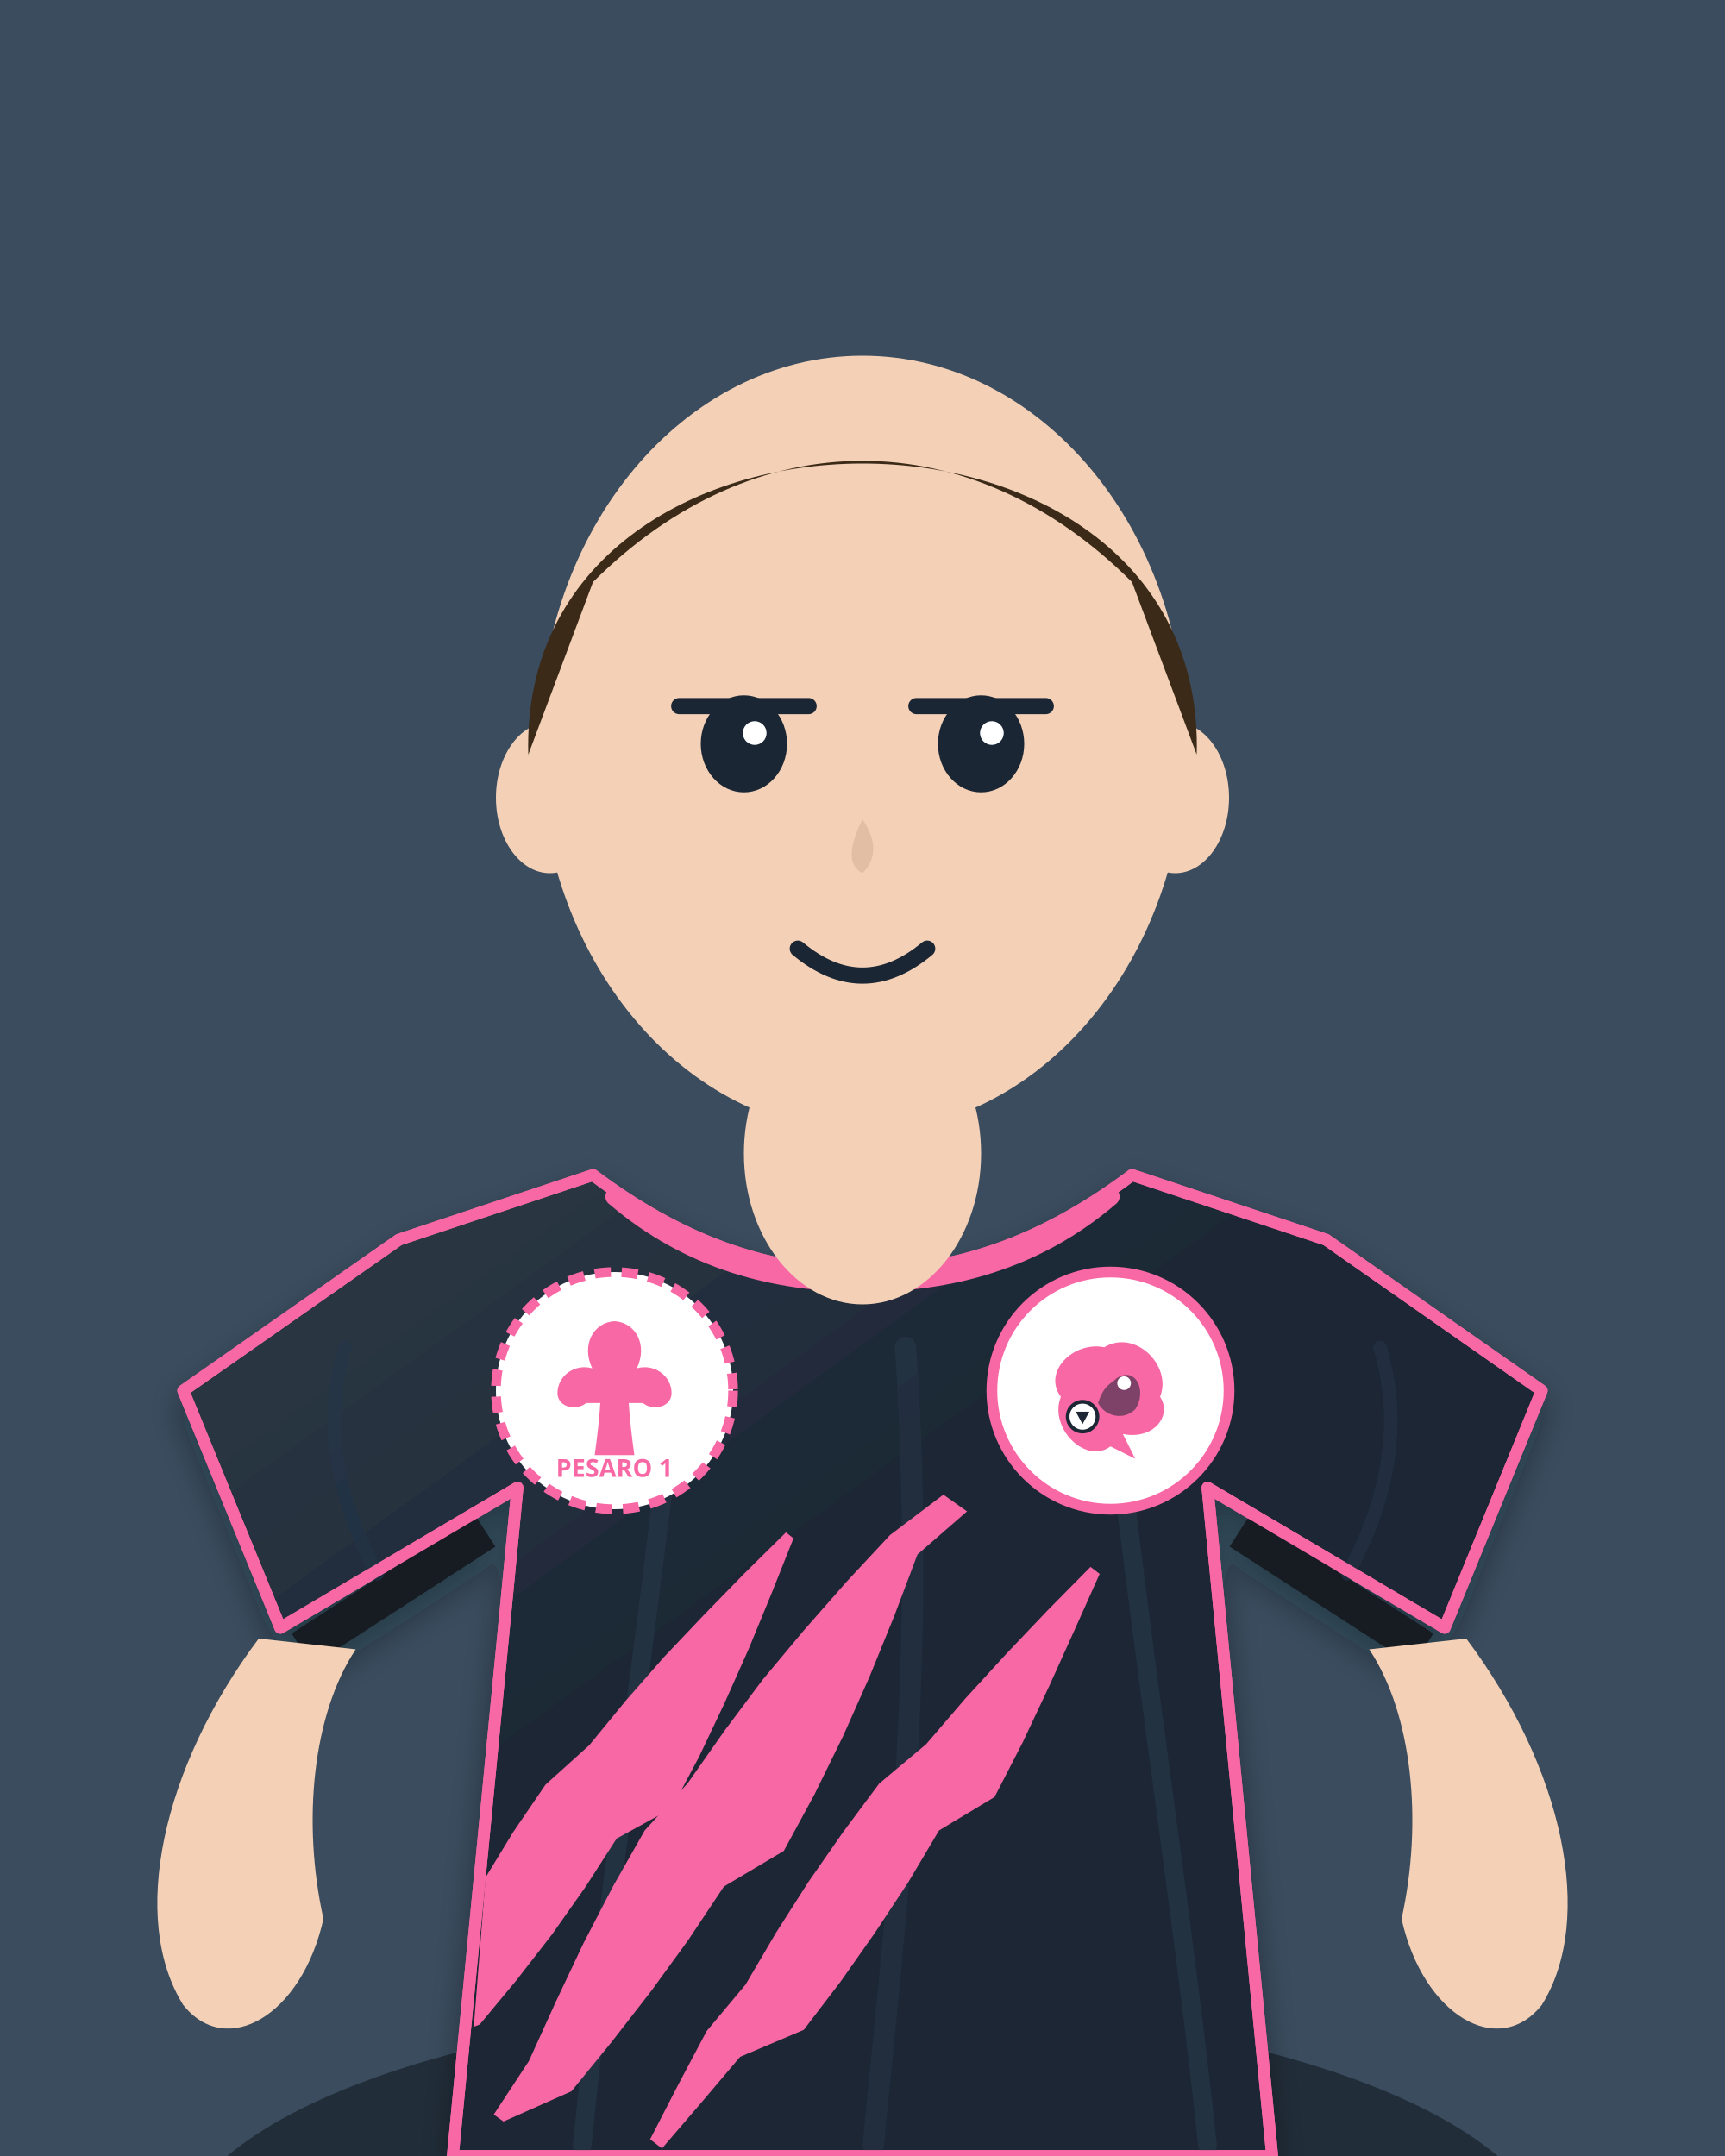
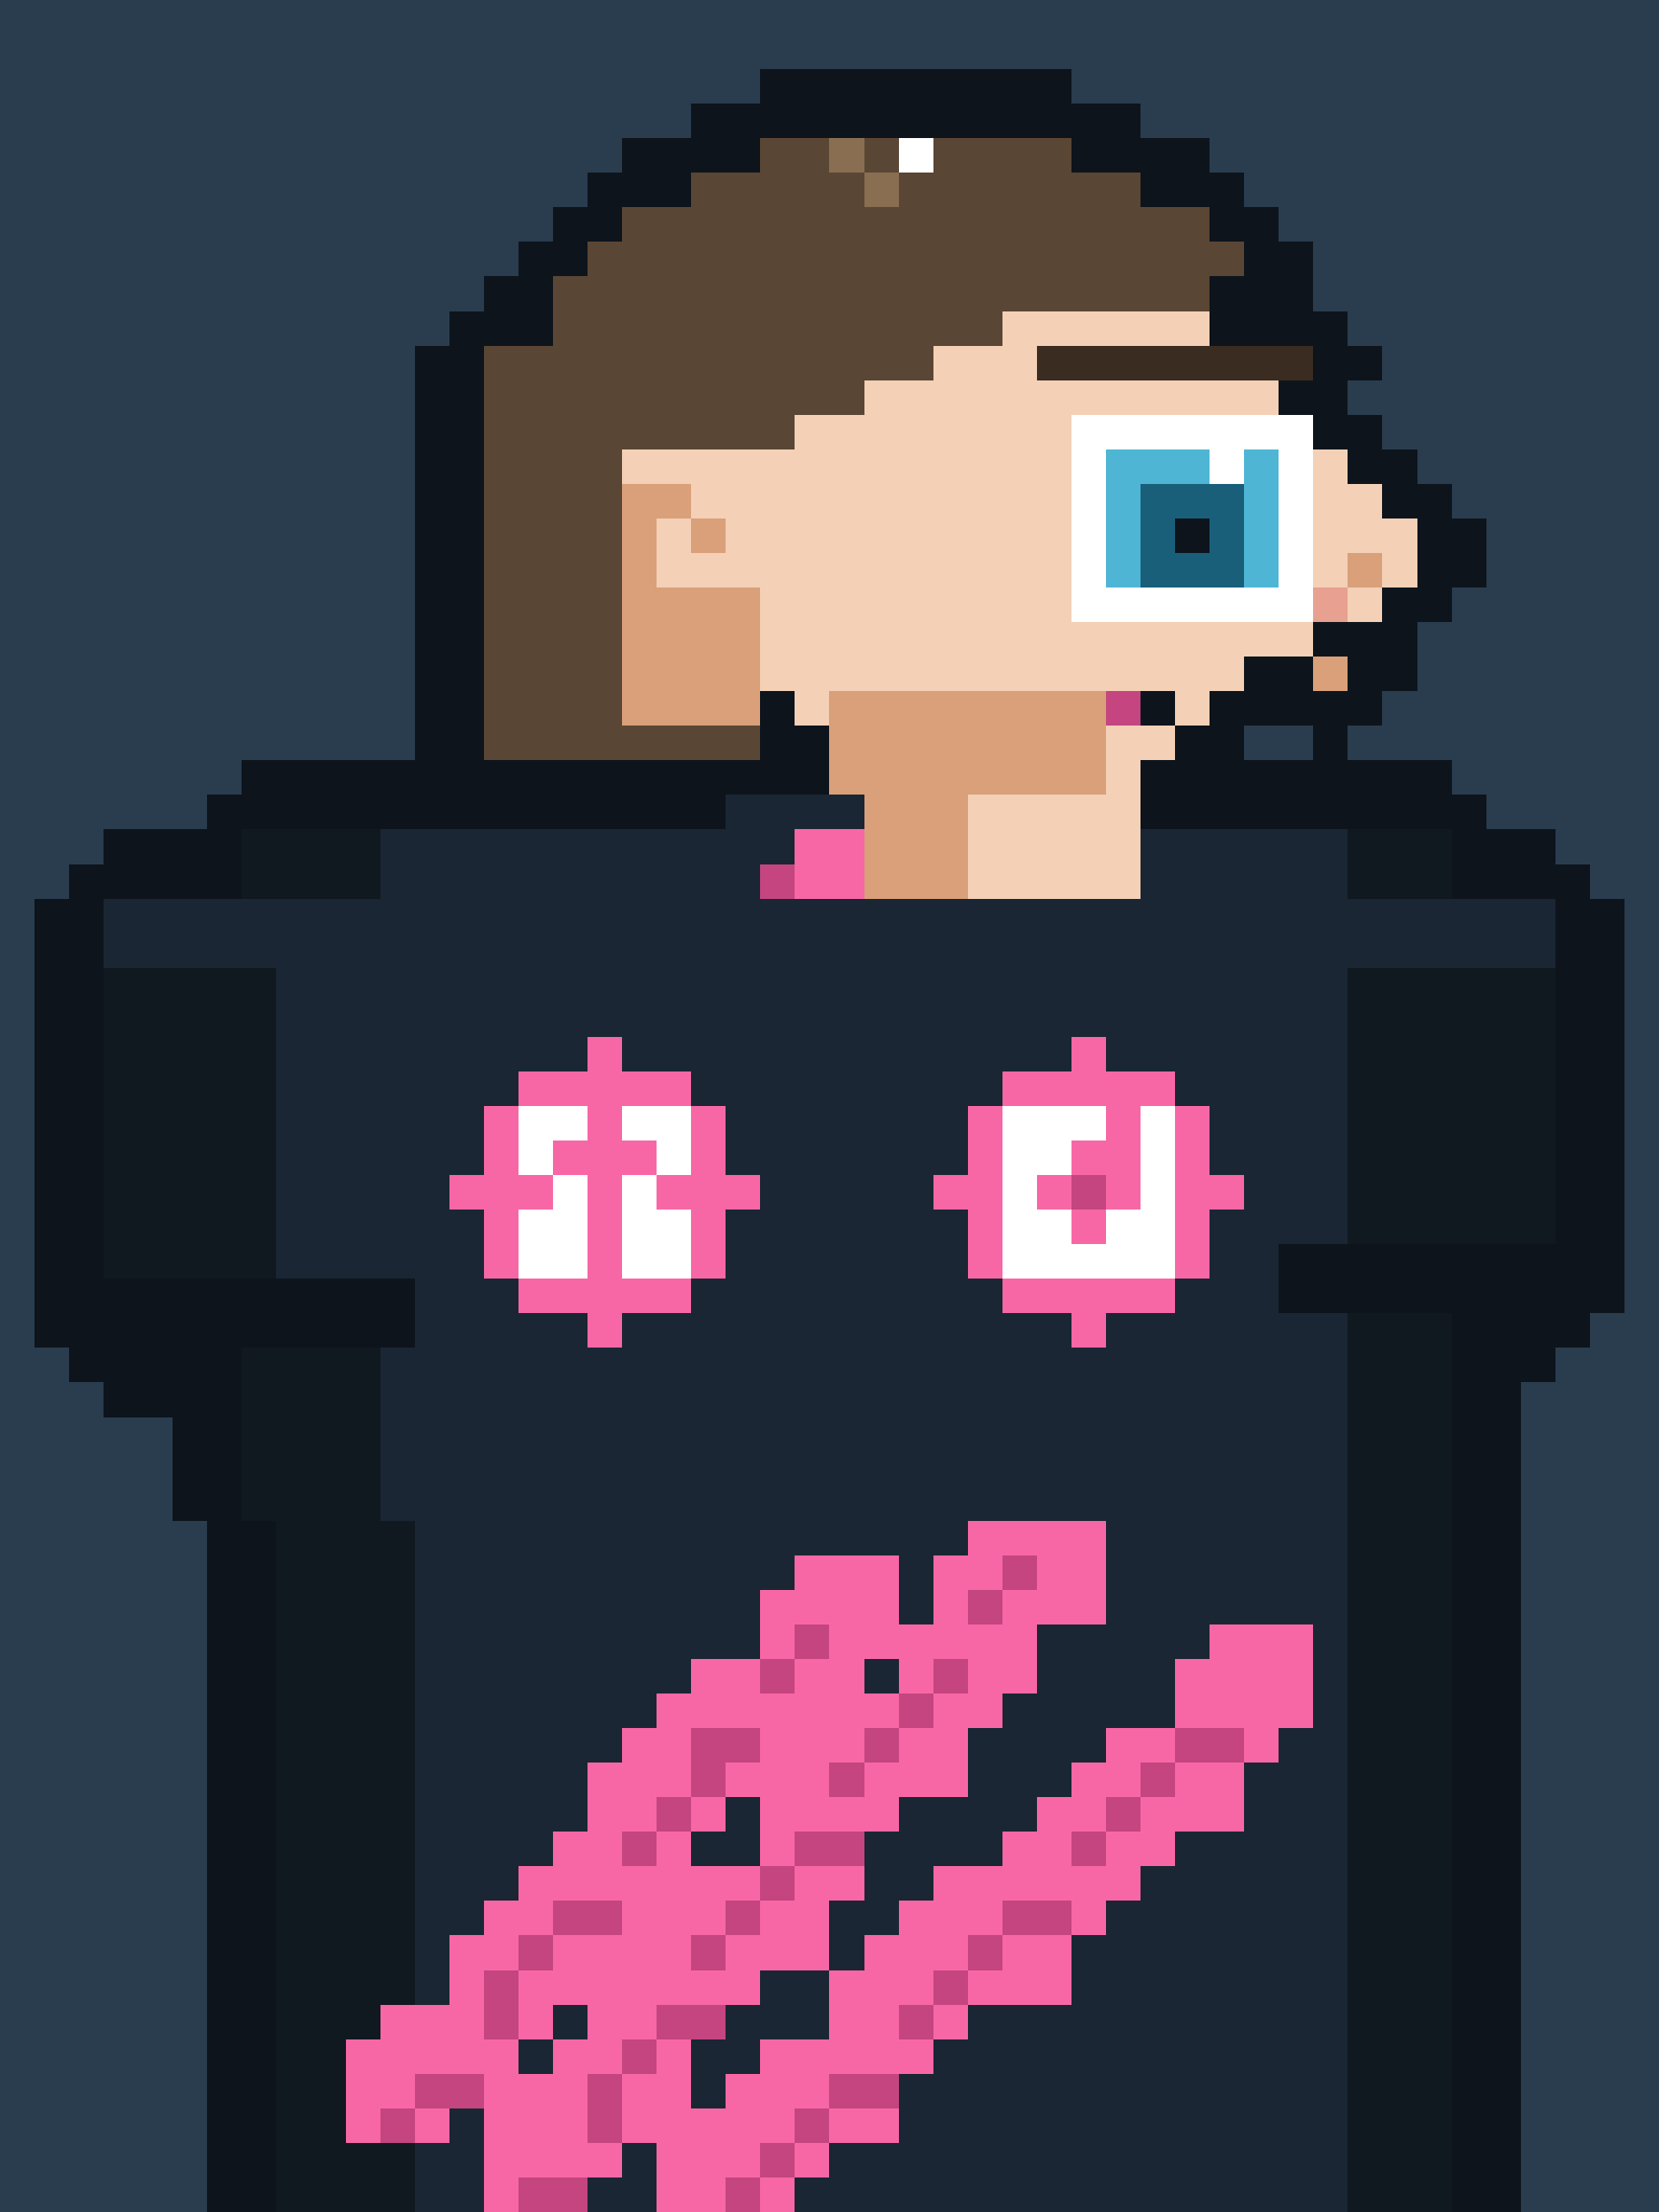
- <svg xmlns="http://www.w3.org/2000/svg" viewBox="0 0 320 400" width="320" height="400" role="img" aria-label="">
-   <defs>
-     <clipPath id="p-pietro-30-torso">
-       <path d="M98 248 C120 240 140 246 160 246 C180 246 200 240 222 248 L234 400 L86 400 Z" />
-     </clipPath>
-     <linearGradient id="p-pietro-30-shine" x1="0" y1="0" x2="1" y2="1">
-       <stop offset="0" stop-color="#ffffff" stop-opacity="0.1" />
-       <stop offset="0.45" stop-color="#ffffff" stop-opacity="0" />
-     </linearGradient>
-     <filter id="p-pietro-30-soft" x="-10%" y="-10%" width="120%" height="120%">
-       <feDropShadow dx="0" dy="3" stdDeviation="3" flood-color="#0d141c" flood-opacity="0.35" />
-     </filter>
-   </defs>
-   <rect width="320" height="400" fill="#3a4c5e" />
-   <ellipse cx="160" cy="418" rx="128" ry="46" fill="#0d141c" opacity="0.55" />
-   <g id="kit-body" filter="url(#p-pietro-30-soft)">
-     <path d="M110 218 C126 230 142 236 160 236 C178 236 194 230 210 218 L246 230 L286 258 L268 302 L224 276 L236 400 L84 400 L96 276 L52 302 L34 258 L74 230 Z" fill="#1a2634" stroke="#f867a5" stroke-width="2.2" stroke-linejoin="round" />
-     <path d="M110 218 C126 230 142 236 160 236 C178 236 194 230 210 218 L246 230 L286 258 L268 302 L224 276 L236 400 L84 400 L96 276 L52 302 L34 258 L74 230 Z" fill="url(#p-pietro-30-shine)" />
-     <path d="M56 306 L90 284" fill="none" stroke="#121a24" stroke-width="7" stroke-linecap="butt" />
-     <path d="M264 306 L230 284" fill="none" stroke="#121a24" stroke-width="7" stroke-linecap="butt" />
-     <path d="M114 222 C128 234 144 238 160 238 C176 238 192 234 206 222" fill="none" stroke="#f867a5" stroke-width="3.4" stroke-linecap="round" />
-     <path d="M124 268 C118 318 112 358 108 398" fill="none" stroke="#243446" stroke-width="3.5" stroke-linecap="round" opacity="0.7" />
-     <path d="M168 250 C172 310 166 356 162 398" fill="none" stroke="#243446" stroke-width="4" stroke-linecap="round" opacity="0.55" />
-     <path d="M208 272 C214 322 220 360 224 398" fill="none" stroke="#243446" stroke-width="3.5" stroke-linecap="round" opacity="0.7" />
-     <path d="M64 250 Q58 270 70 292" fill="none" stroke="#243446" stroke-width="2.5" stroke-linecap="round" opacity="0.65" />
-     <path d="M256 250 Q262 270 250 292" fill="none" stroke="#243446" stroke-width="2.5" stroke-linecap="round" opacity="0.65" />
-     <g clip-path="url(#p-pietro-30-torso)" id="claw-slashes" fill="#f867a5">
-       <path d="M70.1 388.1L77.2 380.1L89.0 375.6L95.8 367.4L102.4 358.9L108.6 350.1L114.4 341.1L124.6 335.5L129.7 325.9L134.4 316.0L138.9 305.9L143.1 295.7L147.2 285.4L145.8 284.3L138.1 291.9L130.6 299.6L123.2 307.4L116.1 315.5L109.3 323.8L101.2 331.1L95.2 339.9L89.6 349.1L84.3 358.5L79.3 368.2L72.8 376.7L68.1 386.6Z" />
-       <path d="M93.4 393.6L106.0 388.0L113.5 378.8L120.8 369.4L127.7 359.9L134.3 350.0L145.4 343.4L151.1 332.9L156.4 322.1L161.3 311.1L165.9 299.8L170.2 288.4L179.4 280.4L175.0 277.3L165.1 284.8L157.0 293.5L149.1 302.5L141.5 311.6L134.4 321.1L127.6 330.8L119.6 339.6L113.7 350.0L108.2 360.6L103.1 371.4L98.1 382.4L91.6 392.3Z" />
-       <path d="M122.8 398.6L130.1 390.1L137.3 381.6L149.1 376.6L155.9 367.7L162.3 358.6L168.5 349.2L174.2 339.6L184.5 333.4L189.7 323.3L194.6 312.9L199.3 302.5L204.0 292.0L202.3 290.7L194.4 298.7L186.7 306.8L179.1 315.1L171.8 323.6L163.1 330.9L156.4 339.9L150.0 349.1L144.0 358.5L138.3 368.2L131.1 376.8L125.8 386.8L120.6 396.9Z" />
-     </g>
-     <g id="badge-agesci" transform="translate(114 258)">
-       <circle r="22" fill="#ffffff" stroke="#f867a5" stroke-width="1.8" stroke-dasharray="3 2" />
-       <g transform="scale(1.15)">
-         <path fill="#f867a5" d="M0 -11.2 C3.4 -11 5.4 -7.4 3.6 -3.6 C6.4 -4.4 9.2 -2.4 9.2 0.4 C9.2 2.2 7.2 3.2 5.2 2.4 L2.2 0.6 C2.4 4.2 2.8 7.6 3.2 10.4 H-3.2 C-2.8 7.6 -2.4 4.2 -2.2 0.6 L-5.2 2.4 C-7.2 3.2 -9.2 2.2 -9.2 0.4 C-9.2 -2.4 -6.4 -4.4 -3.6 -3.6 C-5.4 -7.4 -3.4 -11 0 -11.2 Z M-5.6 0.2 H5.6 V2 H-5.6 Z" />
-       </g>
-       <text x="0" y="16" text-anchor="middle" font-size="4.6" font-family="ui-sans-serif, system-ui, sans-serif" font-weight="700" fill="#f867a5">PESARO 1</text>
-     </g>
-     <g id="badge-sacchos" transform="translate(206 258)">
-       <circle r="22" fill="#ffffff" stroke="#f867a5" stroke-width="2" />
-       <g transform="scale(1.15)">
-         <path fill="#f867a5" d="M-1 -7 C4 -10 10 -4 8 1 C10 4 7 8 2 7 L4 11 L0 9 C-4 12 -10 6 -8 1 C-11 -3 -6 -8 -1 -7 Z" />
-         <path fill="#1a2634" d="M1 -2 C4 -4 6 0 4 3 C2 5 -1 4 -2 2 C-1 -1 0 -1 1 -2 Z" opacity="0.55" />
-         <circle cx="2.2" cy="-1.2" r="1.1" fill="#ffffff" />
-         <circle cx="-4.5" cy="4.2" r="2.4" fill="#ffffff" stroke="#1a2634" stroke-width="0.6" />
-         <path fill="#1a2634" d="M-5.6 3.4 L-3.4 3.4 L-4.5 5.4 Z" />
-       </g>
-     </g>
-     <path d="M110 218 C126 230 142 236 160 236 C178 236 194 230 210 218 L246 230 L286 258 L268 302 L224 276 L236 400 L84 400 L96 276 L52 302 L34 258 L74 230 Z" fill="none" stroke="#f867a5" stroke-width="2.2" stroke-linejoin="round" />
+ <svg xmlns="http://www.w3.org/2000/svg" viewBox="0 0 48 64" width="384" height="512" shape-rendering="crispEdges" role="img" aria-label="">
+   <rect width="48" height="64" fill="#2a3d4f" />
+   <g id="kit-body">
+     <rect x="22" y="2" width="9" height="1" fill="#0d141c" />
+     <rect x="20" y="3" width="13" height="1" fill="#0d141c" />
+     <rect x="18" y="4" width="4" height="1" fill="#0d141c" />
+     <rect x="22" y="4" width="2" height="1" fill="#5a4634" />
+     <rect x="24" y="4" width="1" height="1" fill="#8a6e52" />
+     <rect x="25" y="4" width="1" height="1" fill="#5a4634" />
+     <rect x="26" y="4" width="1" height="1" fill="#ffffff" />
+     <rect x="27" y="4" width="4" height="1" fill="#5a4634" />
+     <rect x="31" y="4" width="4" height="1" fill="#0d141c" />
+     <rect x="17" y="5" width="3" height="1" fill="#0d141c" />
+     <rect x="20" y="5" width="5" height="1" fill="#5a4634" />
+     <rect x="25" y="5" width="1" height="1" fill="#8a6e52" />
+     <rect x="26" y="5" width="7" height="1" fill="#5a4634" />
+     <rect x="33" y="5" width="3" height="1" fill="#0d141c" />
+     <rect x="16" y="6" width="2" height="1" fill="#0d141c" />
+     <rect x="18" y="6" width="17" height="1" fill="#5a4634" />
+     <rect x="35" y="6" width="2" height="1" fill="#0d141c" />
+     <rect x="15" y="7" width="2" height="1" fill="#0d141c" />
+     <rect x="17" y="7" width="19" height="1" fill="#5a4634" />
+     <rect x="36" y="7" width="2" height="1" fill="#0d141c" />
+     <rect x="14" y="8" width="2" height="1" fill="#0d141c" />
+     <rect x="16" y="8" width="19" height="1" fill="#5a4634" />
+     <rect x="35" y="8" width="3" height="1" fill="#0d141c" />
+     <rect x="13" y="9" width="3" height="1" fill="#0d141c" />
+     <rect x="16" y="9" width="13" height="1" fill="#5a4634" />
+     <rect x="29" y="9" width="6" height="1" fill="#f3d0b6" />
+     <rect x="35" y="9" width="4" height="1" fill="#0d141c" />
+     <rect x="12" y="10" width="2" height="1" fill="#0d141c" />
+     <rect x="14" y="10" width="13" height="1" fill="#5a4634" />
+     <rect x="27" y="10" width="3" height="1" fill="#f3d0b6" />
+     <rect x="30" y="10" width="8" height="1" fill="#3a2c20" />
+     <rect x="38" y="10" width="2" height="1" fill="#0d141c" />
+     <rect x="12" y="11" width="2" height="1" fill="#0d141c" />
+     <rect x="14" y="11" width="11" height="1" fill="#5a4634" />
+     <rect x="25" y="11" width="12" height="1" fill="#f3d0b6" />
+     <rect x="37" y="11" width="2" height="1" fill="#0d141c" />
+     <rect x="12" y="12" width="2" height="1" fill="#0d141c" />
+     <rect x="14" y="12" width="9" height="1" fill="#5a4634" />
+     <rect x="23" y="12" width="8" height="1" fill="#f3d0b6" />
+     <rect x="31" y="12" width="7" height="1" fill="#ffffff" />
+     <rect x="38" y="12" width="2" height="1" fill="#0d141c" />
+     <rect x="12" y="13" width="2" height="1" fill="#0d141c" />
+     <rect x="14" y="13" width="4" height="1" fill="#5a4634" />
+     <rect x="18" y="13" width="13" height="1" fill="#f3d0b6" />
+     <rect x="31" y="13" width="1" height="1" fill="#ffffff" />
+     <rect x="32" y="13" width="3" height="1" fill="#4eb6d4" />
+     <rect x="35" y="13" width="1" height="1" fill="#ffffff" />
+     <rect x="36" y="13" width="1" height="1" fill="#4eb6d4" />
+     <rect x="37" y="13" width="1" height="1" fill="#ffffff" />
+     <rect x="38" y="13" width="1" height="1" fill="#f3d0b6" />
+     <rect x="39" y="13" width="2" height="1" fill="#0d141c" />
+     <rect x="12" y="14" width="2" height="1" fill="#0d141c" />
+     <rect x="14" y="14" width="4" height="1" fill="#5a4634" />
+     <rect x="18" y="14" width="2" height="1" fill="#d9a07a" />
+     <rect x="20" y="14" width="11" height="1" fill="#f3d0b6" />
+     <rect x="31" y="14" width="1" height="1" fill="#ffffff" />
+     <rect x="32" y="14" width="1" height="1" fill="#4eb6d4" />
+     <rect x="33" y="14" width="3" height="1" fill="#1a5f7a" />
+     <rect x="36" y="14" width="1" height="1" fill="#4eb6d4" />
+     <rect x="37" y="14" width="1" height="1" fill="#ffffff" />
+     <rect x="38" y="14" width="2" height="1" fill="#f3d0b6" />
+     <rect x="40" y="14" width="2" height="1" fill="#0d141c" />
+     <rect x="12" y="15" width="2" height="1" fill="#0d141c" />
+     <rect x="14" y="15" width="4" height="1" fill="#5a4634" />
+     <rect x="18" y="15" width="1" height="1" fill="#d9a07a" />
+     <rect x="19" y="15" width="1" height="1" fill="#f3d0b6" />
+     <rect x="20" y="15" width="1" height="1" fill="#d9a07a" />
+     <rect x="21" y="15" width="10" height="1" fill="#f3d0b6" />
+     <rect x="31" y="15" width="1" height="1" fill="#ffffff" />
+     <rect x="32" y="15" width="1" height="1" fill="#4eb6d4" />
+     <rect x="33" y="15" width="1" height="1" fill="#1a5f7a" />
+     <rect x="34" y="15" width="1" height="1" fill="#0d141c" />
+     <rect x="35" y="15" width="1" height="1" fill="#1a5f7a" />
+     <rect x="36" y="15" width="1" height="1" fill="#4eb6d4" />
+     <rect x="37" y="15" width="1" height="1" fill="#ffffff" />
+     <rect x="38" y="15" width="3" height="1" fill="#f3d0b6" />
+     <rect x="41" y="15" width="2" height="1" fill="#0d141c" />
+     <rect x="12" y="16" width="2" height="1" fill="#0d141c" />
+     <rect x="14" y="16" width="4" height="1" fill="#5a4634" />
+     <rect x="18" y="16" width="1" height="1" fill="#d9a07a" />
+     <rect x="19" y="16" width="12" height="1" fill="#f3d0b6" />
+     <rect x="31" y="16" width="1" height="1" fill="#ffffff" />
+     <rect x="32" y="16" width="1" height="1" fill="#4eb6d4" />
+     <rect x="33" y="16" width="3" height="1" fill="#1a5f7a" />
+     <rect x="36" y="16" width="1" height="1" fill="#4eb6d4" />
+     <rect x="37" y="16" width="1" height="1" fill="#ffffff" />
+     <rect x="38" y="16" width="1" height="1" fill="#f3d0b6" />
+     <rect x="39" y="16" width="1" height="1" fill="#d9a07a" />
+     <rect x="40" y="16" width="1" height="1" fill="#f3d0b6" />
+     <rect x="41" y="16" width="2" height="1" fill="#0d141c" />
+     <rect x="12" y="17" width="2" height="1" fill="#0d141c" />
+     <rect x="14" y="17" width="4" height="1" fill="#5a4634" />
+     <rect x="18" y="17" width="4" height="1" fill="#d9a07a" />
+     <rect x="22" y="17" width="9" height="1" fill="#f3d0b6" />
+     <rect x="31" y="17" width="7" height="1" fill="#ffffff" />
+     <rect x="38" y="17" width="1" height="1" fill="#e8a090" />
+     <rect x="39" y="17" width="1" height="1" fill="#f3d0b6" />
+     <rect x="40" y="17" width="2" height="1" fill="#0d141c" />
+     <rect x="12" y="18" width="2" height="1" fill="#0d141c" />
+     <rect x="14" y="18" width="4" height="1" fill="#5a4634" />
+     <rect x="18" y="18" width="4" height="1" fill="#d9a07a" />
+     <rect x="22" y="18" width="16" height="1" fill="#f3d0b6" />
+     <rect x="38" y="18" width="3" height="1" fill="#0d141c" />
+     <rect x="12" y="19" width="2" height="1" fill="#0d141c" />
+     <rect x="14" y="19" width="4" height="1" fill="#5a4634" />
+     <rect x="18" y="19" width="4" height="1" fill="#d9a07a" />
+     <rect x="22" y="19" width="14" height="1" fill="#f3d0b6" />
+     <rect x="36" y="19" width="2" height="1" fill="#0d141c" />
+     <rect x="38" y="19" width="1" height="1" fill="#d9a07a" />
+     <rect x="39" y="19" width="2" height="1" fill="#0d141c" />
+     <rect x="12" y="20" width="2" height="1" fill="#0d141c" />
+     <rect x="14" y="20" width="4" height="1" fill="#5a4634" />
+     <rect x="18" y="20" width="4" height="1" fill="#d9a07a" />
+     <rect x="22" y="20" width="1" height="1" fill="#0d141c" />
+     <rect x="23" y="20" width="1" height="1" fill="#f3d0b6" />
+     <rect x="24" y="20" width="8" height="1" fill="#d9a07a" />
+     <rect x="32" y="20" width="1" height="1" fill="#c44580" />
+     <rect x="33" y="20" width="1" height="1" fill="#0d141c" />
+     <rect x="34" y="20" width="1" height="1" fill="#f3d0b6" />
+     <rect x="35" y="20" width="5" height="1" fill="#0d141c" />
+     <rect x="12" y="21" width="2" height="1" fill="#0d141c" />
+     <rect x="14" y="21" width="8" height="1" fill="#5a4634" />
+     <rect x="22" y="21" width="2" height="1" fill="#0d141c" />
+     <rect x="24" y="21" width="8" height="1" fill="#d9a07a" />
+     <rect x="32" y="21" width="2" height="1" fill="#f3d0b6" />
+     <rect x="34" y="21" width="2" height="1" fill="#0d141c" />
+     <rect x="38" y="21" width="1" height="1" fill="#0d141c" />
+     <rect x="7" y="22" width="17" height="1" fill="#0d141c" />
+     <rect x="24" y="22" width="8" height="1" fill="#d9a07a" />
+     <rect x="32" y="22" width="1" height="1" fill="#f3d0b6" />
+     <rect x="33" y="22" width="9" height="1" fill="#0d141c" />
+     <rect x="6" y="23" width="15" height="1" fill="#0d141c" />
+     <rect x="21" y="23" width="4" height="1" fill="#1a2634" />
+     <rect x="25" y="23" width="3" height="1" fill="#d9a07a" />
+     <rect x="28" y="23" width="5" height="1" fill="#f3d0b6" />
+     <rect x="33" y="23" width="10" height="1" fill="#0d141c" />
+     <rect x="3" y="24" width="4" height="1" fill="#0d141c" />
+     <rect x="7" y="24" width="4" height="1" fill="#101820" />
+     <rect x="11" y="24" width="12" height="1" fill="#1a2634" />
+     <rect x="23" y="24" width="2" height="1" fill="#f867a5" />
+     <rect x="25" y="24" width="3" height="1" fill="#d9a07a" />
+     <rect x="28" y="24" width="5" height="1" fill="#f3d0b6" />
+     <rect x="33" y="24" width="6" height="1" fill="#1a2634" />
+     <rect x="39" y="24" width="3" height="1" fill="#101820" />
+     <rect x="42" y="24" width="3" height="1" fill="#0d141c" />
+     <rect x="2" y="25" width="5" height="1" fill="#0d141c" />
+     <rect x="7" y="25" width="4" height="1" fill="#101820" />
+     <rect x="11" y="25" width="11" height="1" fill="#1a2634" />
+     <rect x="22" y="25" width="1" height="1" fill="#c44580" />
+     <rect x="23" y="25" width="2" height="1" fill="#f867a5" />
+     <rect x="25" y="25" width="3" height="1" fill="#d9a07a" />
+     <rect x="28" y="25" width="5" height="1" fill="#f3d0b6" />
+     <rect x="33" y="25" width="6" height="1" fill="#1a2634" />
+     <rect x="39" y="25" width="3" height="1" fill="#101820" />
+     <rect x="42" y="25" width="4" height="1" fill="#0d141c" />
+     <rect x="1" y="26" width="2" height="1" fill="#0d141c" />
+     <rect x="3" y="26" width="42" height="1" fill="#1a2634" />
+     <rect x="45" y="26" width="2" height="1" fill="#0d141c" />
+     <rect x="1" y="27" width="2" height="1" fill="#0d141c" />
+     <rect x="3" y="27" width="42" height="1" fill="#1a2634" />
+     <rect x="45" y="27" width="2" height="1" fill="#0d141c" />
+     <rect x="1" y="28" width="2" height="1" fill="#0d141c" />
+     <rect x="3" y="28" width="5" height="1" fill="#101820" />
+     <rect x="8" y="28" width="31" height="1" fill="#1a2634" />
+     <rect x="39" y="28" width="6" height="1" fill="#101820" />
+     <rect x="45" y="28" width="2" height="1" fill="#0d141c" />
+     <rect x="1" y="29" width="2" height="1" fill="#0d141c" />
+     <rect x="3" y="29" width="5" height="1" fill="#101820" />
+     <rect x="8" y="29" width="31" height="1" fill="#1a2634" />
+     <rect x="39" y="29" width="6" height="1" fill="#101820" />
+     <rect x="45" y="29" width="2" height="1" fill="#0d141c" />
+     <rect x="1" y="30" width="2" height="1" fill="#0d141c" />
+     <rect x="3" y="30" width="5" height="1" fill="#101820" />
+     <rect x="8" y="30" width="9" height="1" fill="#1a2634" />
+     <rect x="17" y="30" width="1" height="1" fill="#f867a5" />
+     <rect x="18" y="30" width="13" height="1" fill="#1a2634" />
+     <rect x="31" y="30" width="1" height="1" fill="#f867a5" />
+     <rect x="32" y="30" width="7" height="1" fill="#1a2634" />
+     <rect x="39" y="30" width="6" height="1" fill="#101820" />
+     <rect x="45" y="30" width="2" height="1" fill="#0d141c" />
+     <rect x="1" y="31" width="2" height="1" fill="#0d141c" />
+     <rect x="3" y="31" width="5" height="1" fill="#101820" />
+     <rect x="8" y="31" width="7" height="1" fill="#1a2634" />
+     <rect x="15" y="31" width="5" height="1" fill="#f867a5" />
+     <rect x="20" y="31" width="9" height="1" fill="#1a2634" />
+     <rect x="29" y="31" width="5" height="1" fill="#f867a5" />
+     <rect x="34" y="31" width="5" height="1" fill="#1a2634" />
+     <rect x="39" y="31" width="6" height="1" fill="#101820" />
+     <rect x="45" y="31" width="2" height="1" fill="#0d141c" />
+     <rect x="1" y="32" width="2" height="1" fill="#0d141c" />
+     <rect x="3" y="32" width="5" height="1" fill="#101820" />
+     <rect x="8" y="32" width="6" height="1" fill="#1a2634" />
+     <rect x="14" y="32" width="1" height="1" fill="#f867a5" />
+     <rect x="15" y="32" width="2" height="1" fill="#ffffff" />
+     <rect x="17" y="32" width="1" height="1" fill="#f867a5" />
+     <rect x="18" y="32" width="2" height="1" fill="#ffffff" />
+     <rect x="20" y="32" width="1" height="1" fill="#f867a5" />
+     <rect x="21" y="32" width="7" height="1" fill="#1a2634" />
+     <rect x="28" y="32" width="1" height="1" fill="#f867a5" />
+     <rect x="29" y="32" width="3" height="1" fill="#ffffff" />
+     <rect x="32" y="32" width="1" height="1" fill="#f867a5" />
+     <rect x="33" y="32" width="1" height="1" fill="#ffffff" />
+     <rect x="34" y="32" width="1" height="1" fill="#f867a5" />
+     <rect x="35" y="32" width="4" height="1" fill="#1a2634" />
+     <rect x="39" y="32" width="6" height="1" fill="#101820" />
+     <rect x="45" y="32" width="2" height="1" fill="#0d141c" />
+     <rect x="1" y="33" width="2" height="1" fill="#0d141c" />
+     <rect x="3" y="33" width="5" height="1" fill="#101820" />
+     <rect x="8" y="33" width="6" height="1" fill="#1a2634" />
+     <rect x="14" y="33" width="1" height="1" fill="#f867a5" />
+     <rect x="15" y="33" width="1" height="1" fill="#ffffff" />
+     <rect x="16" y="33" width="3" height="1" fill="#f867a5" />
+     <rect x="19" y="33" width="1" height="1" fill="#ffffff" />
+     <rect x="20" y="33" width="1" height="1" fill="#f867a5" />
+     <rect x="21" y="33" width="7" height="1" fill="#1a2634" />
+     <rect x="28" y="33" width="1" height="1" fill="#f867a5" />
+     <rect x="29" y="33" width="2" height="1" fill="#ffffff" />
+     <rect x="31" y="33" width="2" height="1" fill="#f867a5" />
+     <rect x="33" y="33" width="1" height="1" fill="#ffffff" />
+     <rect x="34" y="33" width="1" height="1" fill="#f867a5" />
+     <rect x="35" y="33" width="4" height="1" fill="#1a2634" />
+     <rect x="39" y="33" width="6" height="1" fill="#101820" />
+     <rect x="45" y="33" width="2" height="1" fill="#0d141c" />
+     <rect x="1" y="34" width="2" height="1" fill="#0d141c" />
+     <rect x="3" y="34" width="5" height="1" fill="#101820" />
+     <rect x="8" y="34" width="5" height="1" fill="#1a2634" />
+     <rect x="13" y="34" width="3" height="1" fill="#f867a5" />
+     <rect x="16" y="34" width="1" height="1" fill="#ffffff" />
+     <rect x="17" y="34" width="1" height="1" fill="#f867a5" />
+     <rect x="18" y="34" width="1" height="1" fill="#ffffff" />
+     <rect x="19" y="34" width="3" height="1" fill="#f867a5" />
+     <rect x="22" y="34" width="5" height="1" fill="#1a2634" />
+     <rect x="27" y="34" width="2" height="1" fill="#f867a5" />
+     <rect x="29" y="34" width="1" height="1" fill="#ffffff" />
+     <rect x="30" y="34" width="1" height="1" fill="#f867a5" />
+     <rect x="31" y="34" width="1" height="1" fill="#c44580" />
+     <rect x="32" y="34" width="1" height="1" fill="#f867a5" />
+     <rect x="33" y="34" width="1" height="1" fill="#ffffff" />
+     <rect x="34" y="34" width="2" height="1" fill="#f867a5" />
+     <rect x="36" y="34" width="3" height="1" fill="#1a2634" />
+     <rect x="39" y="34" width="6" height="1" fill="#101820" />
+     <rect x="45" y="34" width="2" height="1" fill="#0d141c" />
+     <rect x="1" y="35" width="2" height="1" fill="#0d141c" />
+     <rect x="3" y="35" width="5" height="1" fill="#101820" />
+     <rect x="8" y="35" width="6" height="1" fill="#1a2634" />
+     <rect x="14" y="35" width="1" height="1" fill="#f867a5" />
+     <rect x="15" y="35" width="2" height="1" fill="#ffffff" />
+     <rect x="17" y="35" width="1" height="1" fill="#f867a5" />
+     <rect x="18" y="35" width="2" height="1" fill="#ffffff" />
+     <rect x="20" y="35" width="1" height="1" fill="#f867a5" />
+     <rect x="21" y="35" width="7" height="1" fill="#1a2634" />
+     <rect x="28" y="35" width="1" height="1" fill="#f867a5" />
+     <rect x="29" y="35" width="2" height="1" fill="#ffffff" />
+     <rect x="31" y="35" width="1" height="1" fill="#f867a5" />
+     <rect x="32" y="35" width="2" height="1" fill="#ffffff" />
+     <rect x="34" y="35" width="1" height="1" fill="#f867a5" />
+     <rect x="35" y="35" width="4" height="1" fill="#1a2634" />
+     <rect x="39" y="35" width="6" height="1" fill="#101820" />
+     <rect x="45" y="35" width="2" height="1" fill="#0d141c" />
+     <rect x="1" y="36" width="2" height="1" fill="#0d141c" />
+     <rect x="3" y="36" width="5" height="1" fill="#101820" />
+     <rect x="8" y="36" width="6" height="1" fill="#1a2634" />
+     <rect x="14" y="36" width="1" height="1" fill="#f867a5" />
+     <rect x="15" y="36" width="2" height="1" fill="#ffffff" />
+     <rect x="17" y="36" width="1" height="1" fill="#f867a5" />
+     <rect x="18" y="36" width="2" height="1" fill="#ffffff" />
+     <rect x="20" y="36" width="1" height="1" fill="#f867a5" />
+     <rect x="21" y="36" width="7" height="1" fill="#1a2634" />
+     <rect x="28" y="36" width="1" height="1" fill="#f867a5" />
+     <rect x="29" y="36" width="5" height="1" fill="#ffffff" />
+     <rect x="34" y="36" width="1" height="1" fill="#f867a5" />
+     <rect x="35" y="36" width="2" height="1" fill="#1a2634" />
+     <rect x="37" y="36" width="10" height="1" fill="#0d141c" />
+     <rect x="1" y="37" width="11" height="1" fill="#0d141c" />
+     <rect x="12" y="37" width="3" height="1" fill="#1a2634" />
+     <rect x="15" y="37" width="5" height="1" fill="#f867a5" />
+     <rect x="20" y="37" width="9" height="1" fill="#1a2634" />
+     <rect x="29" y="37" width="5" height="1" fill="#f867a5" />
+     <rect x="34" y="37" width="3" height="1" fill="#1a2634" />
+     <rect x="37" y="37" width="10" height="1" fill="#0d141c" />
+     <rect x="1" y="38" width="11" height="1" fill="#0d141c" />
+     <rect x="12" y="38" width="5" height="1" fill="#1a2634" />
+     <rect x="17" y="38" width="1" height="1" fill="#f867a5" />
+     <rect x="18" y="38" width="13" height="1" fill="#1a2634" />
+     <rect x="31" y="38" width="1" height="1" fill="#f867a5" />
+     <rect x="32" y="38" width="7" height="1" fill="#1a2634" />
+     <rect x="39" y="38" width="3" height="1" fill="#101820" />
+     <rect x="42" y="38" width="4" height="1" fill="#0d141c" />
+     <rect x="2" y="39" width="5" height="1" fill="#0d141c" />
+     <rect x="7" y="39" width="4" height="1" fill="#101820" />
+     <rect x="11" y="39" width="28" height="1" fill="#1a2634" />
+     <rect x="39" y="39" width="3" height="1" fill="#101820" />
+     <rect x="42" y="39" width="3" height="1" fill="#0d141c" />
+     <rect x="3" y="40" width="4" height="1" fill="#0d141c" />
+     <rect x="7" y="40" width="4" height="1" fill="#101820" />
+     <rect x="11" y="40" width="28" height="1" fill="#1a2634" />
+     <rect x="39" y="40" width="3" height="1" fill="#101820" />
+     <rect x="42" y="40" width="2" height="1" fill="#0d141c" />
+     <rect x="5" y="41" width="2" height="1" fill="#0d141c" />
+     <rect x="7" y="41" width="4" height="1" fill="#101820" />
+     <rect x="11" y="41" width="28" height="1" fill="#1a2634" />
+     <rect x="39" y="41" width="3" height="1" fill="#101820" />
+     <rect x="42" y="41" width="2" height="1" fill="#0d141c" />
+     <rect x="5" y="42" width="2" height="1" fill="#0d141c" />
+     <rect x="7" y="42" width="4" height="1" fill="#101820" />
+     <rect x="11" y="42" width="28" height="1" fill="#1a2634" />
+     <rect x="39" y="42" width="3" height="1" fill="#101820" />
+     <rect x="42" y="42" width="2" height="1" fill="#0d141c" />
+     <rect x="5" y="43" width="2" height="1" fill="#0d141c" />
+     <rect x="7" y="43" width="4" height="1" fill="#101820" />
+     <rect x="11" y="43" width="28" height="1" fill="#1a2634" />
+     <rect x="39" y="43" width="3" height="1" fill="#101820" />
+     <rect x="42" y="43" width="2" height="1" fill="#0d141c" />
+     <rect x="6" y="44" width="2" height="1" fill="#0d141c" />
+     <rect x="8" y="44" width="4" height="1" fill="#101820" />
+     <rect x="12" y="44" width="16" height="1" fill="#1a2634" />
+     <rect x="28" y="44" width="4" height="1" fill="#f867a5" />
+     <rect x="32" y="44" width="7" height="1" fill="#1a2634" />
+     <rect x="39" y="44" width="3" height="1" fill="#101820" />
+     <rect x="42" y="44" width="2" height="1" fill="#0d141c" />
+     <rect x="6" y="45" width="2" height="1" fill="#0d141c" />
+     <rect x="8" y="45" width="4" height="1" fill="#101820" />
+     <rect x="12" y="45" width="11" height="1" fill="#1a2634" />
+     <rect x="23" y="45" width="3" height="1" fill="#f867a5" />
+     <rect x="26" y="45" width="1" height="1" fill="#1a2634" />
+     <rect x="27" y="45" width="2" height="1" fill="#f867a5" />
+     <rect x="29" y="45" width="1" height="1" fill="#c44580" />
+     <rect x="30" y="45" width="2" height="1" fill="#f867a5" />
+     <rect x="32" y="45" width="7" height="1" fill="#1a2634" />
+     <rect x="39" y="45" width="3" height="1" fill="#101820" />
+     <rect x="42" y="45" width="2" height="1" fill="#0d141c" />
+     <rect x="6" y="46" width="2" height="1" fill="#0d141c" />
+     <rect x="8" y="46" width="4" height="1" fill="#101820" />
+     <rect x="12" y="46" width="10" height="1" fill="#1a2634" />
+     <rect x="22" y="46" width="4" height="1" fill="#f867a5" />
+     <rect x="26" y="46" width="1" height="1" fill="#1a2634" />
+     <rect x="27" y="46" width="1" height="1" fill="#f867a5" />
+     <rect x="28" y="46" width="1" height="1" fill="#c44580" />
+     <rect x="29" y="46" width="3" height="1" fill="#f867a5" />
+     <rect x="32" y="46" width="7" height="1" fill="#1a2634" />
+     <rect x="39" y="46" width="3" height="1" fill="#101820" />
+     <rect x="42" y="46" width="2" height="1" fill="#0d141c" />
+     <rect x="6" y="47" width="2" height="1" fill="#0d141c" />
+     <rect x="8" y="47" width="4" height="1" fill="#101820" />
+     <rect x="12" y="47" width="10" height="1" fill="#1a2634" />
+     <rect x="22" y="47" width="1" height="1" fill="#f867a5" />
+     <rect x="23" y="47" width="1" height="1" fill="#c44580" />
+     <rect x="24" y="47" width="6" height="1" fill="#f867a5" />
+     <rect x="30" y="47" width="5" height="1" fill="#1a2634" />
+     <rect x="35" y="47" width="3" height="1" fill="#f867a5" />
+     <rect x="38" y="47" width="1" height="1" fill="#1a2634" />
+     <rect x="39" y="47" width="3" height="1" fill="#101820" />
+     <rect x="42" y="47" width="2" height="1" fill="#0d141c" />
+     <rect x="6" y="48" width="2" height="1" fill="#0d141c" />
+     <rect x="8" y="48" width="4" height="1" fill="#101820" />
+     <rect x="12" y="48" width="8" height="1" fill="#1a2634" />
+     <rect x="20" y="48" width="2" height="1" fill="#f867a5" />
+     <rect x="22" y="48" width="1" height="1" fill="#c44580" />
+     <rect x="23" y="48" width="2" height="1" fill="#f867a5" />
+     <rect x="25" y="48" width="1" height="1" fill="#1a2634" />
+     <rect x="26" y="48" width="1" height="1" fill="#f867a5" />
+     <rect x="27" y="48" width="1" height="1" fill="#c44580" />
+     <rect x="28" y="48" width="2" height="1" fill="#f867a5" />
+     <rect x="30" y="48" width="4" height="1" fill="#1a2634" />
+     <rect x="34" y="48" width="4" height="1" fill="#f867a5" />
+     <rect x="38" y="48" width="1" height="1" fill="#1a2634" />
+     <rect x="39" y="48" width="3" height="1" fill="#101820" />
+     <rect x="42" y="48" width="2" height="1" fill="#0d141c" />
+     <rect x="6" y="49" width="2" height="1" fill="#0d141c" />
+     <rect x="8" y="49" width="4" height="1" fill="#101820" />
+     <rect x="12" y="49" width="7" height="1" fill="#1a2634" />
+     <rect x="19" y="49" width="7" height="1" fill="#f867a5" />
+     <rect x="26" y="49" width="1" height="1" fill="#c44580" />
+     <rect x="27" y="49" width="2" height="1" fill="#f867a5" />
+     <rect x="29" y="49" width="5" height="1" fill="#1a2634" />
+     <rect x="34" y="49" width="4" height="1" fill="#f867a5" />
+     <rect x="38" y="49" width="1" height="1" fill="#1a2634" />
+     <rect x="39" y="49" width="3" height="1" fill="#101820" />
+     <rect x="42" y="49" width="2" height="1" fill="#0d141c" />
+     <rect x="6" y="50" width="2" height="1" fill="#0d141c" />
+     <rect x="8" y="50" width="4" height="1" fill="#101820" />
+     <rect x="12" y="50" width="6" height="1" fill="#1a2634" />
+     <rect x="18" y="50" width="2" height="1" fill="#f867a5" />
+     <rect x="20" y="50" width="2" height="1" fill="#c44580" />
+     <rect x="22" y="50" width="3" height="1" fill="#f867a5" />
+     <rect x="25" y="50" width="1" height="1" fill="#c44580" />
+     <rect x="26" y="50" width="2" height="1" fill="#f867a5" />
+     <rect x="28" y="50" width="4" height="1" fill="#1a2634" />
+     <rect x="32" y="50" width="2" height="1" fill="#f867a5" />
+     <rect x="34" y="50" width="2" height="1" fill="#c44580" />
+     <rect x="36" y="50" width="1" height="1" fill="#f867a5" />
+     <rect x="37" y="50" width="2" height="1" fill="#1a2634" />
+     <rect x="39" y="50" width="3" height="1" fill="#101820" />
+     <rect x="42" y="50" width="2" height="1" fill="#0d141c" />
+     <rect x="6" y="51" width="2" height="1" fill="#0d141c" />
+     <rect x="8" y="51" width="4" height="1" fill="#101820" />
+     <rect x="12" y="51" width="5" height="1" fill="#1a2634" />
+     <rect x="17" y="51" width="3" height="1" fill="#f867a5" />
+     <rect x="20" y="51" width="1" height="1" fill="#c44580" />
+     <rect x="21" y="51" width="3" height="1" fill="#f867a5" />
+     <rect x="24" y="51" width="1" height="1" fill="#c44580" />
+     <rect x="25" y="51" width="3" height="1" fill="#f867a5" />
+     <rect x="28" y="51" width="3" height="1" fill="#1a2634" />
+     <rect x="31" y="51" width="2" height="1" fill="#f867a5" />
+     <rect x="33" y="51" width="1" height="1" fill="#c44580" />
+     <rect x="34" y="51" width="2" height="1" fill="#f867a5" />
+     <rect x="36" y="51" width="3" height="1" fill="#1a2634" />
+     <rect x="39" y="51" width="3" height="1" fill="#101820" />
+     <rect x="42" y="51" width="2" height="1" fill="#0d141c" />
+     <rect x="6" y="52" width="2" height="1" fill="#0d141c" />
+     <rect x="8" y="52" width="4" height="1" fill="#101820" />
+     <rect x="12" y="52" width="5" height="1" fill="#1a2634" />
+     <rect x="17" y="52" width="2" height="1" fill="#f867a5" />
+     <rect x="19" y="52" width="1" height="1" fill="#c44580" />
+     <rect x="20" y="52" width="1" height="1" fill="#f867a5" />
+     <rect x="21" y="52" width="1" height="1" fill="#1a2634" />
+     <rect x="22" y="52" width="4" height="1" fill="#f867a5" />
+     <rect x="26" y="52" width="4" height="1" fill="#1a2634" />
+     <rect x="30" y="52" width="2" height="1" fill="#f867a5" />
+     <rect x="32" y="52" width="1" height="1" fill="#c44580" />
+     <rect x="33" y="52" width="3" height="1" fill="#f867a5" />
+     <rect x="36" y="52" width="3" height="1" fill="#1a2634" />
+     <rect x="39" y="52" width="3" height="1" fill="#101820" />
+     <rect x="42" y="52" width="2" height="1" fill="#0d141c" />
+     <rect x="6" y="53" width="2" height="1" fill="#0d141c" />
+     <rect x="8" y="53" width="4" height="1" fill="#101820" />
+     <rect x="12" y="53" width="4" height="1" fill="#1a2634" />
+     <rect x="16" y="53" width="2" height="1" fill="#f867a5" />
+     <rect x="18" y="53" width="1" height="1" fill="#c44580" />
+     <rect x="19" y="53" width="1" height="1" fill="#f867a5" />
+     <rect x="20" y="53" width="2" height="1" fill="#1a2634" />
+     <rect x="22" y="53" width="1" height="1" fill="#f867a5" />
+     <rect x="23" y="53" width="2" height="1" fill="#c44580" />
+     <rect x="25" y="53" width="4" height="1" fill="#1a2634" />
+     <rect x="29" y="53" width="2" height="1" fill="#f867a5" />
+     <rect x="31" y="53" width="1" height="1" fill="#c44580" />
+     <rect x="32" y="53" width="2" height="1" fill="#f867a5" />
+     <rect x="34" y="53" width="5" height="1" fill="#1a2634" />
+     <rect x="39" y="53" width="3" height="1" fill="#101820" />
+     <rect x="42" y="53" width="2" height="1" fill="#0d141c" />
+     <rect x="6" y="54" width="2" height="1" fill="#0d141c" />
+     <rect x="8" y="54" width="4" height="1" fill="#101820" />
+     <rect x="12" y="54" width="3" height="1" fill="#1a2634" />
+     <rect x="15" y="54" width="7" height="1" fill="#f867a5" />
+     <rect x="22" y="54" width="1" height="1" fill="#c44580" />
+     <rect x="23" y="54" width="2" height="1" fill="#f867a5" />
+     <rect x="25" y="54" width="2" height="1" fill="#1a2634" />
+     <rect x="27" y="54" width="6" height="1" fill="#f867a5" />
+     <rect x="33" y="54" width="6" height="1" fill="#1a2634" />
+     <rect x="39" y="54" width="3" height="1" fill="#101820" />
+     <rect x="42" y="54" width="2" height="1" fill="#0d141c" />
+     <rect x="6" y="55" width="2" height="1" fill="#0d141c" />
+     <rect x="8" y="55" width="4" height="1" fill="#101820" />
+     <rect x="12" y="55" width="2" height="1" fill="#1a2634" />
+     <rect x="14" y="55" width="2" height="1" fill="#f867a5" />
+     <rect x="16" y="55" width="2" height="1" fill="#c44580" />
+     <rect x="18" y="55" width="3" height="1" fill="#f867a5" />
+     <rect x="21" y="55" width="1" height="1" fill="#c44580" />
+     <rect x="22" y="55" width="2" height="1" fill="#f867a5" />
+     <rect x="24" y="55" width="2" height="1" fill="#1a2634" />
+     <rect x="26" y="55" width="3" height="1" fill="#f867a5" />
+     <rect x="29" y="55" width="2" height="1" fill="#c44580" />
+     <rect x="31" y="55" width="1" height="1" fill="#f867a5" />
+     <rect x="32" y="55" width="7" height="1" fill="#1a2634" />
+     <rect x="39" y="55" width="3" height="1" fill="#101820" />
+     <rect x="42" y="55" width="2" height="1" fill="#0d141c" />
+     <rect x="6" y="56" width="2" height="1" fill="#0d141c" />
+     <rect x="8" y="56" width="4" height="1" fill="#101820" />
+     <rect x="12" y="56" width="1" height="1" fill="#1a2634" />
+     <rect x="13" y="56" width="2" height="1" fill="#f867a5" />
+     <rect x="15" y="56" width="1" height="1" fill="#c44580" />
+     <rect x="16" y="56" width="4" height="1" fill="#f867a5" />
+     <rect x="20" y="56" width="1" height="1" fill="#c44580" />
+     <rect x="21" y="56" width="3" height="1" fill="#f867a5" />
+     <rect x="24" y="56" width="1" height="1" fill="#1a2634" />
+     <rect x="25" y="56" width="3" height="1" fill="#f867a5" />
+     <rect x="28" y="56" width="1" height="1" fill="#c44580" />
+     <rect x="29" y="56" width="2" height="1" fill="#f867a5" />
+     <rect x="31" y="56" width="8" height="1" fill="#1a2634" />
+     <rect x="39" y="56" width="3" height="1" fill="#101820" />
+     <rect x="42" y="56" width="2" height="1" fill="#0d141c" />
+     <rect x="6" y="57" width="2" height="1" fill="#0d141c" />
+     <rect x="8" y="57" width="4" height="1" fill="#101820" />
+     <rect x="12" y="57" width="1" height="1" fill="#1a2634" />
+     <rect x="13" y="57" width="1" height="1" fill="#f867a5" />
+     <rect x="14" y="57" width="1" height="1" fill="#c44580" />
+     <rect x="15" y="57" width="7" height="1" fill="#f867a5" />
+     <rect x="22" y="57" width="2" height="1" fill="#1a2634" />
+     <rect x="24" y="57" width="3" height="1" fill="#f867a5" />
+     <rect x="27" y="57" width="1" height="1" fill="#c44580" />
+     <rect x="28" y="57" width="3" height="1" fill="#f867a5" />
+     <rect x="31" y="57" width="8" height="1" fill="#1a2634" />
+     <rect x="39" y="57" width="3" height="1" fill="#101820" />
+     <rect x="42" y="57" width="2" height="1" fill="#0d141c" />
+     <rect x="6" y="58" width="2" height="1" fill="#0d141c" />
+     <rect x="8" y="58" width="3" height="1" fill="#101820" />
+     <rect x="11" y="58" width="3" height="1" fill="#f867a5" />
+     <rect x="14" y="58" width="1" height="1" fill="#c44580" />
+     <rect x="15" y="58" width="1" height="1" fill="#f867a5" />
+     <rect x="16" y="58" width="1" height="1" fill="#1a2634" />
+     <rect x="17" y="58" width="2" height="1" fill="#f867a5" />
+     <rect x="19" y="58" width="2" height="1" fill="#c44580" />
+     <rect x="21" y="58" width="3" height="1" fill="#1a2634" />
+     <rect x="24" y="58" width="2" height="1" fill="#f867a5" />
+     <rect x="26" y="58" width="1" height="1" fill="#c44580" />
+     <rect x="27" y="58" width="1" height="1" fill="#f867a5" />
+     <rect x="28" y="58" width="11" height="1" fill="#1a2634" />
+     <rect x="39" y="58" width="3" height="1" fill="#101820" />
+     <rect x="42" y="58" width="2" height="1" fill="#0d141c" />
+     <rect x="6" y="59" width="2" height="1" fill="#0d141c" />
+     <rect x="8" y="59" width="2" height="1" fill="#101820" />
+     <rect x="10" y="59" width="5" height="1" fill="#f867a5" />
+     <rect x="15" y="59" width="1" height="1" fill="#1a2634" />
+     <rect x="16" y="59" width="2" height="1" fill="#f867a5" />
+     <rect x="18" y="59" width="1" height="1" fill="#c44580" />
+     <rect x="19" y="59" width="1" height="1" fill="#f867a5" />
+     <rect x="20" y="59" width="2" height="1" fill="#1a2634" />
+     <rect x="22" y="59" width="5" height="1" fill="#f867a5" />
+     <rect x="27" y="59" width="12" height="1" fill="#1a2634" />
+     <rect x="39" y="59" width="3" height="1" fill="#101820" />
+     <rect x="42" y="59" width="2" height="1" fill="#0d141c" />
+     <rect x="6" y="60" width="2" height="1" fill="#0d141c" />
+     <rect x="8" y="60" width="2" height="1" fill="#101820" />
+     <rect x="10" y="60" width="2" height="1" fill="#f867a5" />
+     <rect x="12" y="60" width="2" height="1" fill="#c44580" />
+     <rect x="14" y="60" width="3" height="1" fill="#f867a5" />
+     <rect x="17" y="60" width="1" height="1" fill="#c44580" />
+     <rect x="18" y="60" width="2" height="1" fill="#f867a5" />
+     <rect x="20" y="60" width="1" height="1" fill="#1a2634" />
+     <rect x="21" y="60" width="3" height="1" fill="#f867a5" />
+     <rect x="24" y="60" width="2" height="1" fill="#c44580" />
+     <rect x="26" y="60" width="13" height="1" fill="#1a2634" />
+     <rect x="39" y="60" width="3" height="1" fill="#101820" />
+     <rect x="42" y="60" width="2" height="1" fill="#0d141c" />
+     <rect x="6" y="61" width="2" height="1" fill="#0d141c" />
+     <rect x="8" y="61" width="2" height="1" fill="#101820" />
+     <rect x="10" y="61" width="1" height="1" fill="#f867a5" />
+     <rect x="11" y="61" width="1" height="1" fill="#c44580" />
+     <rect x="12" y="61" width="1" height="1" fill="#f867a5" />
+     <rect x="13" y="61" width="1" height="1" fill="#1a2634" />
+     <rect x="14" y="61" width="3" height="1" fill="#f867a5" />
+     <rect x="17" y="61" width="1" height="1" fill="#c44580" />
+     <rect x="18" y="61" width="5" height="1" fill="#f867a5" />
+     <rect x="23" y="61" width="1" height="1" fill="#c44580" />
+     <rect x="24" y="61" width="2" height="1" fill="#f867a5" />
+     <rect x="26" y="61" width="13" height="1" fill="#1a2634" />
+     <rect x="39" y="61" width="3" height="1" fill="#101820" />
+     <rect x="42" y="61" width="2" height="1" fill="#0d141c" />
+     <rect x="6" y="62" width="2" height="1" fill="#0d141c" />
+     <rect x="8" y="62" width="4" height="1" fill="#101820" />
+     <rect x="12" y="62" width="2" height="1" fill="#1a2634" />
+     <rect x="14" y="62" width="4" height="1" fill="#f867a5" />
+     <rect x="18" y="62" width="1" height="1" fill="#1a2634" />
+     <rect x="19" y="62" width="3" height="1" fill="#f867a5" />
+     <rect x="22" y="62" width="1" height="1" fill="#c44580" />
+     <rect x="23" y="62" width="1" height="1" fill="#f867a5" />
+     <rect x="24" y="62" width="15" height="1" fill="#1a2634" />
+     <rect x="39" y="62" width="3" height="1" fill="#101820" />
+     <rect x="42" y="62" width="2" height="1" fill="#0d141c" />
+     <rect x="6" y="63" width="2" height="1" fill="#0d141c" />
+     <rect x="8" y="63" width="4" height="1" fill="#101820" />
+     <rect x="12" y="63" width="2" height="1" fill="#1a2634" />
+     <rect x="14" y="63" width="1" height="1" fill="#f867a5" />
+     <rect x="15" y="63" width="2" height="1" fill="#c44580" />
+     <rect x="17" y="63" width="2" height="1" fill="#1a2634" />
+     <rect x="19" y="63" width="2" height="1" fill="#f867a5" />
+     <rect x="21" y="63" width="1" height="1" fill="#c44580" />
+     <rect x="22" y="63" width="1" height="1" fill="#f867a5" />
+     <rect x="23" y="63" width="16" height="1" fill="#1a2634" />
+     <rect x="39" y="63" width="3" height="1" fill="#101820" />
+     <rect x="42" y="63" width="2" height="1" fill="#0d141c" />
  </g>
-   <path d="M48 304 C30 328 24 356 34 372 C42 382 56 374 60 356 C56 338 58 318 66 306 Z" fill="#f3d0b6" />
-   <path d="M272 304 C290 328 296 356 286 372 C278 382 264 374 260 356 C264 338 262 318 254 306 Z" fill="#f3d0b6" />
-   <ellipse cx="160" cy="214" rx="22" ry="28" fill="#f3d0b6" />
-   <ellipse cx="102" cy="148" rx="10" ry="14" fill="#f3d0b6" />
-   <ellipse cx="218" cy="148" rx="10" ry="14" fill="#f3d0b6" />
-   <ellipse cx="160" cy="138" rx="60" ry="72" fill="#f3d0b6" />
-   <ellipse cx="138" cy="138" rx="8" ry="9" fill="#1a2634" />
-   <ellipse cx="182" cy="138" rx="8" ry="9" fill="#1a2634" />
-   <circle cx="140" cy="136" r="2.2" fill="#ffffff" />
-   <circle cx="184" cy="136" r="2.2" fill="#ffffff" />
-   <path d="M150 131 H126" stroke="#1a2634" stroke-width="3" stroke-linecap="round" />
-   <path d="M170 131 H194" stroke="#1a2634" stroke-width="3" stroke-linecap="round" />
-   <path d="M160 152 q 4 6 0 10 q -4 -2 0 -10" fill="#e1bea4" />
-   <path d="M148 176 Q160 186 172 176" fill="none" stroke="#1a2634" stroke-width="3" stroke-linecap="round" />
-   <path d="M98 140 C96 68 224 68 222 140 L210 108 C180 78 140 78 110 108 Z" fill="#3b2a18" />
+   <g id="claw-slashes" />
+   <g id="badge-agesci" />
+   <g id="badge-sacchos" />
</svg>
